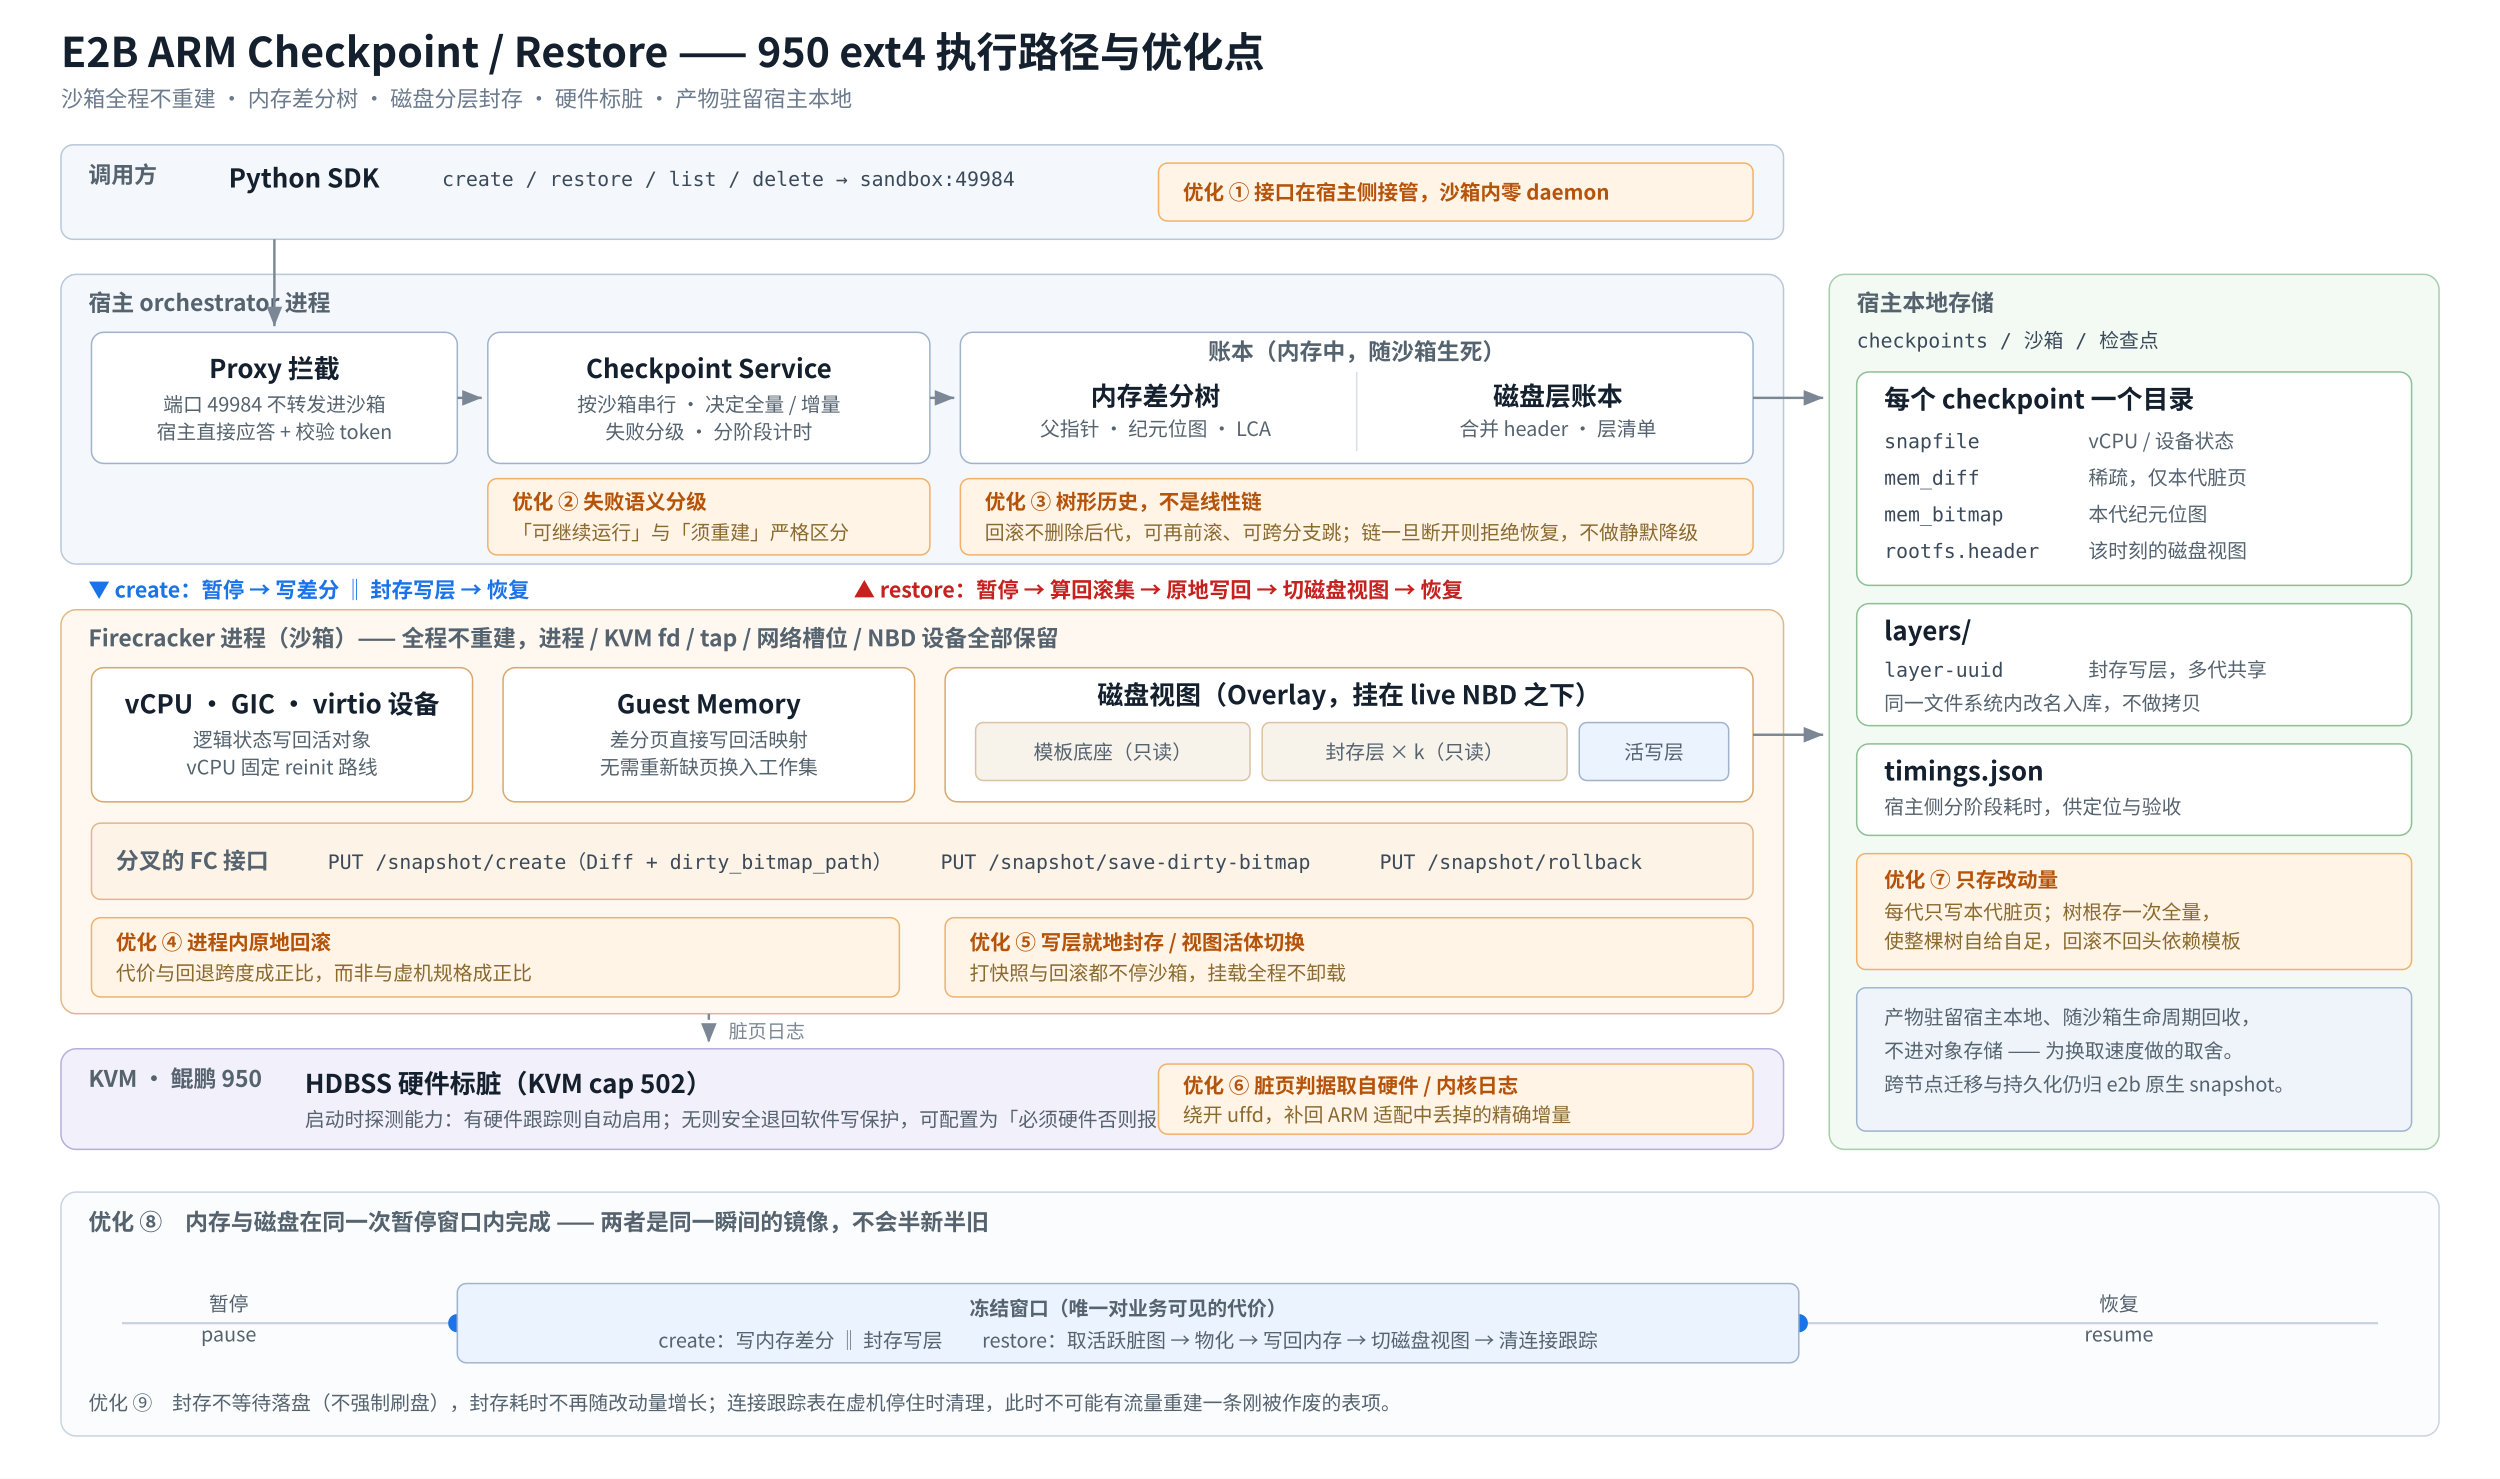
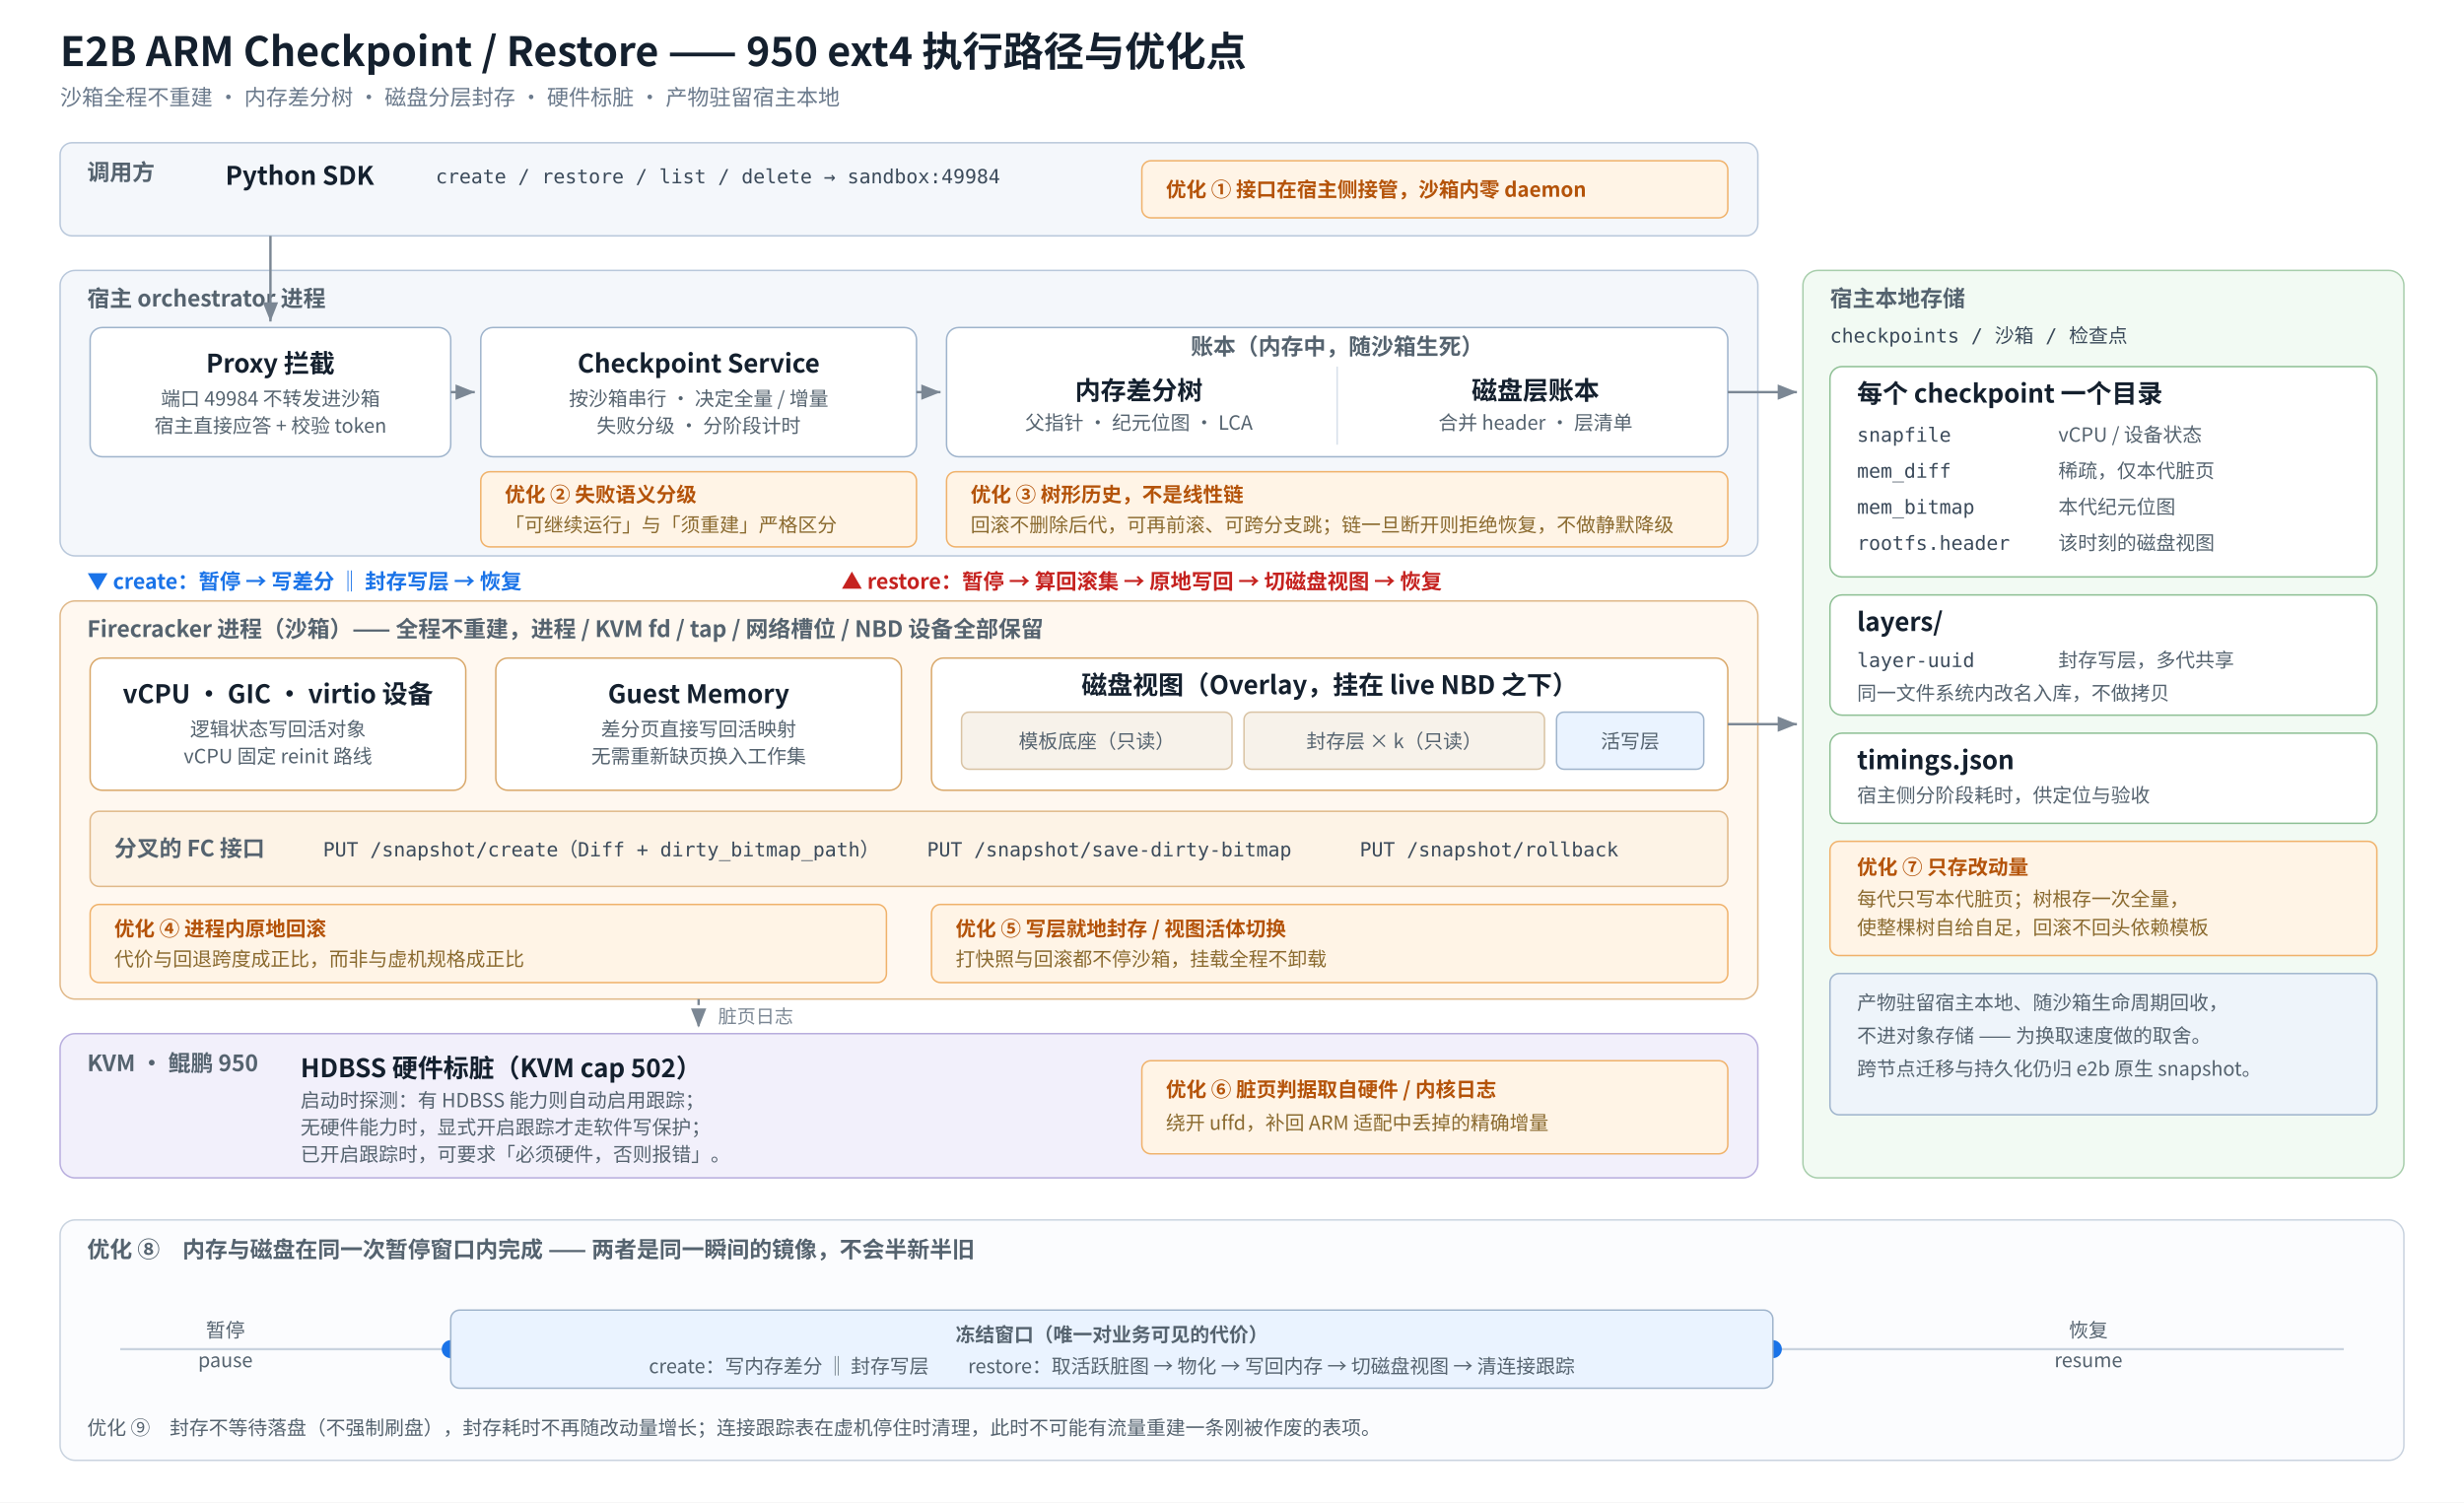
- <svg xmlns="http://www.w3.org/2000/svg" width="1640" height="970" viewBox="0 0 1640 970" font-family="'Microsoft YaHei','PingFang SC','Noto Sans CJK SC','Source Han Sans SC','Segoe UI',sans-serif">
+ <svg xmlns="http://www.w3.org/2000/svg" width="1640" height="1000" viewBox="0 0 1640 1000" font-family="'Microsoft YaHei','PingFang SC','Noto Sans CJK SC','Source Han Sans SC','Segoe UI',sans-serif">
  <defs>
    <marker id="arrGray" markerWidth="10" markerHeight="10" refX="8" refY="3.2" orient="auto">
      <path d="M0,0 L8,3.2 L0,6.4 z" fill="#7b8794" />
    </marker>
    <style>
      .title  { font-size: 27px; font-weight: 700; fill: #14202e; }
      .subtl  { font-size: 14.5px; fill: #6b7a8c; }
      .lane   { font-size: 15px; font-weight: 700; fill: #55636f; }
      .bx     { font-size: 17px; font-weight: 600; fill: #14202e; }
      .sb     { font-size: 13px; fill: #55636f; }
      .mono   { font-size: 13px; fill: #3b4a5a; font-family: 'Cascadia Mono','Consolas','DejaVu Sans Mono',monospace; }
      .opt    { font-size: 13.5px; font-weight: 600; fill: #b45309; }
      .optn   { font-size: 13px; fill: #8a6a2f; }
      .flowb  { font-size: 14px; font-weight: 700; fill: #1a73e8; }
      .flowr  { font-size: 14px; font-weight: 700; fill: #c5221f; }
      .flowg  { font-size: 12.5px; fill: #7b8794; }
    </style>
  </defs>
-   <rect width="1640" height="970" fill="#ffffff" />
+   <rect width="1640" height="1000" fill="#ffffff" />
  <text class="title" x="40" y="44">E2B ARM Checkpoint / Restore —— 950 ext4 执行路径与优化点</text>
  <text class="subtl" x="40" y="70">沙箱全程不重建 · 内存差分树 · 磁盘分层封存 · 硬件标脏 · 产物驻留宿主本地</text>
  <rect x="40" y="95" width="1130" height="62" rx="8" fill="#f4f7fb" stroke="#b9c8db" />
  <text class="lane" x="58" y="120">调用方</text>
  <text class="bx" x="150" y="123">Python SDK</text>
  <text class="mono" x="290" y="122">create / restore / list / delete  →  sandbox:49984</text>
  <rect x="760" y="107" width="390" height="38" rx="6" fill="#fff4e6" stroke="#f0b26b" />
  <text class="opt" x="776" y="131">优化 ① 接口在宿主侧接管，沙箱内零 daemon</text>
  <rect x="40" y="180" width="1130" height="190" rx="10" fill="#f4f7fb" stroke="#b9c8db" />
  <text class="lane" x="58" y="204">宿主 orchestrator 进程</text>
  <rect x="60" y="218" width="240" height="86" rx="8" fill="#ffffff" stroke="#9fb4cc" />
  <text class="bx" x="180" y="248" text-anchor="middle">Proxy 拦截</text>
  <text class="sb" x="180" y="270" text-anchor="middle">端口 49984 不转发进沙箱</text>
  <text class="sb" x="180" y="288" text-anchor="middle">宿主直接应答 + 校验 token</text>
  <rect x="320" y="218" width="290" height="86" rx="8" fill="#ffffff" stroke="#9fb4cc" />
  <text class="bx" x="465" y="248" text-anchor="middle">Checkpoint Service</text>
  <text class="sb" x="465" y="270" text-anchor="middle">按沙箱串行 · 决定全量 / 增量</text>
  <text class="sb" x="465" y="288" text-anchor="middle">失败分级 · 分阶段计时</text>
  <rect x="630" y="218" width="520" height="86" rx="8" fill="#ffffff" stroke="#9fb4cc" />
  <text class="lane" x="890" y="236" text-anchor="middle">账本（内存中，随沙箱生死）</text>
  <line x1="890" y1="244" x2="890" y2="296" stroke="#d7e0ea" />
  <text class="bx" x="758" y="266" text-anchor="middle">内存差分树</text>
  <text class="sb" x="758" y="286" text-anchor="middle">父指针 · 纪元位图 · LCA</text>
  <text class="bx" x="1022" y="266" text-anchor="middle">磁盘层账本</text>
  <text class="sb" x="1022" y="286" text-anchor="middle">合并 header · 层清单</text>
  <rect x="320" y="314" width="290" height="50" rx="6" fill="#fff4e6" stroke="#f0b26b" />
  <text class="opt" x="336" y="334">优化 ② 失败语义分级</text>
  <text class="optn" x="336" y="354">「可继续运行」与「须重建」严格区分</text>
  <rect x="630" y="314" width="520" height="50" rx="6" fill="#fff4e6" stroke="#f0b26b" />
  <text class="opt" x="646" y="334">优化 ③ 树形历史，不是线性链</text>
  <text class="optn" x="646" y="354">回滚不删除后代，可再前滚、可跨分支跳；链一旦断开则拒绝恢复，不做静默降级</text>
  <text class="flowb" x="58" y="392">▼ create：暂停 → 写差分 ‖ 封存写层 → 恢复</text>
  <text class="flowr" x="560" y="392">▲ restore：暂停 → 算回滚集 → 原地写回 → 切磁盘视图 → 恢复</text>
  <rect x="40" y="400" width="1130" height="265" rx="10" fill="#fff8f0" stroke="#e0b98a" />
  <text class="lane" x="58" y="424">Firecracker 进程（沙箱）—— 全程不重建，进程 / KVM fd / tap / 网络槽位 / NBD 设备全部保留</text>
  <rect x="60" y="438" width="250" height="88" rx="8" fill="#ffffff" stroke="#d9a86a" />
  <text class="bx" x="185" y="468" text-anchor="middle">vCPU · GIC · virtio 设备</text>
  <text class="sb" x="185" y="490" text-anchor="middle">逻辑状态写回活对象</text>
  <text class="sb" x="185" y="508" text-anchor="middle">vCPU 固定 reinit 路线</text>
  <rect x="330" y="438" width="270" height="88" rx="8" fill="#ffffff" stroke="#d9a86a" />
  <text class="bx" x="465" y="468" text-anchor="middle">Guest Memory</text>
  <text class="sb" x="465" y="490" text-anchor="middle">差分页直接写回活映射</text>
  <text class="sb" x="465" y="508" text-anchor="middle">无需重新缺页换入工作集</text>
  <rect x="620" y="438" width="530" height="88" rx="8" fill="#ffffff" stroke="#d9a86a" />
  <text class="bx" x="885" y="462" text-anchor="middle">磁盘视图（Overlay，挂在 live NBD 之下）</text>
  <rect x="640" y="474" width="180" height="38" rx="5" fill="#f7f2ea" stroke="#d9c3a4" />
  <text class="sb" x="730" y="498" text-anchor="middle">模板底座（只读）</text>
  <rect x="828" y="474" width="200" height="38" rx="5" fill="#f7f2ea" stroke="#d9c3a4" />
  <text class="sb" x="928" y="498" text-anchor="middle">封存层 × k（只读）</text>
  <rect x="1036" y="474" width="98" height="38" rx="5" fill="#eaf3ff" stroke="#9fb4cc" />
  <text class="sb" x="1085" y="498" text-anchor="middle">活写层</text>
  <rect x="60" y="540" width="1090" height="50" rx="6" fill="#fdf3e6" stroke="#e0b98a" />
  <text class="lane" x="76" y="570">分叉的 FC 接口</text>
  <text class="mono" x="215" y="570">PUT /snapshot/create（Diff + dirty_bitmap_path）</text>
  <text class="mono" x="617" y="570">PUT /snapshot/save-dirty-bitmap</text>
  <text class="mono" x="905" y="570">PUT /snapshot/rollback</text>
  <rect x="60" y="602" width="530" height="52" rx="6" fill="#fff4e6" stroke="#f0b26b" />
  <text class="opt" x="76" y="623">优化 ④ 进程内原地回滚</text>
  <text class="optn" x="76" y="643">代价与回退跨度成正比，而非与虚机规格成正比</text>
  <rect x="620" y="602" width="530" height="52" rx="6" fill="#fff4e6" stroke="#f0b26b" />
  <text class="opt" x="636" y="623">优化 ⑤ 写层就地封存 / 视图活体切换</text>
  <text class="optn" x="636" y="643">打快照与回滚都不停沙箱，挂载全程不卸载</text>
-   <rect x="40" y="688" width="1130" height="66" rx="10" fill="#f2f0fb" stroke="#b8aede" />
+   <rect x="40" y="688" width="1130" height="96" rx="10" fill="#f2f0fb" stroke="#b8aede" />
  <text class="lane" x="58" y="713">KVM · 鲲鹏 950</text>
  <text class="bx" x="200" y="717">HDBSS 硬件标脏（KVM cap 502）</text>
-   <text class="sb" x="200" y="739">启动时探测能力：有硬件跟踪则自动启用；无则安全退回软件写保护，可配置为「必须硬件否则报错」</text>
-   <rect x="760" y="698" width="390" height="46" rx="6" fill="#fff4e6" stroke="#f0b26b" />
-   <text class="opt" x="776" y="717">优化 ⑥ 脏页判据取自硬件 / 内核日志</text>
-   <text class="optn" x="776" y="736">绕开 uffd，补回 ARM 适配中丢掉的精确增量</text>
-   <rect x="1200" y="180" width="400" height="574" rx="10" fill="#f2faf3" stroke="#a8ceac" />
+   <text id="dirty-tracking-auto" class="sb" x="200" y="737">启动时探测：有 HDBSS 能力则自动启用跟踪；</text>
+   <text id="dirty-tracking-fallback" class="sb" x="200" y="755">无硬件能力时，显式开启跟踪才走软件写保护；</text>
+   <text id="dirty-tracking-required" class="sb" x="200" y="773">已开启跟踪时，可要求「必须硬件，否则报错」。</text>
+   <rect id="dirty-tracking-optimization" x="760" y="706" width="390" height="62" rx="6" fill="#fff4e6" stroke="#f0b26b" />
+   <text class="opt" x="776" y="730">优化 ⑥ 脏页判据取自硬件 / 内核日志</text>
+   <text class="optn" x="776" y="752">绕开 uffd，补回 ARM 适配中丢掉的精确增量</text>
+   <rect x="1200" y="180" width="400" height="604" rx="10" fill="#f2faf3" stroke="#a8ceac" />
  <text class="lane" x="1218" y="204">宿主本地存储</text>
  <text class="mono" x="1218" y="228">checkpoints / 沙箱 / 检查点</text>
  <rect x="1218" y="244" width="364" height="140" rx="8" fill="#ffffff" stroke="#8fc095" />
  <text class="bx" x="1236" y="268">每个 checkpoint 一个目录</text>
  <text class="mono" x="1236" y="294">snapfile</text>
  <text class="sb" x="1370" y="294">vCPU / 设备状态</text>
  <text class="mono" x="1236" y="318">mem_diff</text>
  <text class="sb" x="1370" y="318">稀疏，仅本代脏页</text>
  <text class="mono" x="1236" y="342">mem_bitmap</text>
  <text class="sb" x="1370" y="342">本代纪元位图</text>
  <text class="mono" x="1236" y="366">rootfs.header</text>
  <text class="sb" x="1370" y="366">该时刻的磁盘视图</text>
  <rect x="1218" y="396" width="364" height="80" rx="8" fill="#ffffff" stroke="#8fc095" />
  <text class="bx" x="1236" y="420">layers/</text>
  <text class="mono" x="1236" y="444">layer-uuid</text>
  <text class="sb" x="1370" y="444">封存写层，多代共享</text>
  <text class="sb" x="1236" y="466">同一文件系统内改名入库，不做拷贝</text>
  <rect x="1218" y="488" width="364" height="60" rx="8" fill="#ffffff" stroke="#8fc095" />
  <text class="bx" x="1236" y="512">timings.json</text>
  <text class="sb" x="1236" y="534">宿主侧分阶段耗时，供定位与验收</text>
  <rect x="1218" y="560" width="364" height="76" rx="6" fill="#fff4e6" stroke="#f0b26b" />
  <text class="opt" x="1236" y="582">优化 ⑦ 只存改动量</text>
  <text class="optn" x="1236" y="603">每代只写本代脏页；树根存一次全量，</text>
  <text class="optn" x="1236" y="622">使整棵树自给自足，回滚不回头依赖模板</text>
  <rect x="1218" y="648" width="364" height="94" rx="6" fill="#eef4fa" stroke="#9fb4cc" />
  <text class="sb" x="1236" y="672">产物驻留宿主本地、随沙箱生命周期回收，</text>
  <text class="sb" x="1236" y="694">不进对象存储 —— 为换取速度做的取舍。</text>
  <text class="sb" x="1236" y="716">跨节点迁移与持久化仍归 e2b 原生 snapshot。</text>
  <line x1="180" y1="157" x2="180" y2="214" stroke="#7b8794" stroke-width="1.6" marker-end="url(#arrGray)" />
  <line x1="300" y1="261" x2="316" y2="261" stroke="#7b8794" stroke-width="1.6" marker-end="url(#arrGray)" />
  <line x1="610" y1="261" x2="626" y2="261" stroke="#7b8794" stroke-width="1.6" marker-end="url(#arrGray)" />
  <line x1="1150" y1="261" x2="1196" y2="261" stroke="#7b8794" stroke-width="1.6" marker-end="url(#arrGray)" />
  <line x1="1150" y1="482" x2="1196" y2="482" stroke="#7b8794" stroke-width="1.6" marker-end="url(#arrGray)" />
  <line x1="465" y1="665" x2="465" y2="684" stroke="#7b8794" stroke-width="1.6" stroke-dasharray="4 3" marker-end="url(#arrGray)" />
  <text class="flowg" x="478" y="681">脏页日志</text>
-   <rect x="40" y="782" width="1560" height="160" rx="10" fill="#fbfcfe" stroke="#c9d3df" />
-   <text class="lane" x="58" y="807">优化 ⑧　内存与磁盘在同一次暂停窗口内完成 —— 两者是同一瞬间的镜像，不会半新半旧</text>
-   <line x1="80" y1="868" x2="1560" y2="868" stroke="#c9d3df" stroke-width="1.5" />
-   <circle cx="300" cy="868" r="6" fill="#1a73e8" />
-   <circle cx="1180" cy="868" r="6" fill="#1a73e8" />
-   <rect x="300" y="842" width="880" height="52" rx="6" fill="#eaf3ff" stroke="#9fb4cc" />
-   <text class="sb" x="740" y="863" text-anchor="middle" font-weight="600">冻结窗口（唯一对业务可见的代价）</text>
-   <text class="sb" x="740" y="884" text-anchor="middle">create：写内存差分 ‖ 封存写层　　restore：取活跃脏图 → 物化 → 写回内存 → 切磁盘视图 → 清连接跟踪</text>
-   <text class="sb" x="150" y="860" text-anchor="middle">暂停</text>
-   <text class="sb" x="150" y="880" text-anchor="middle">pause</text>
-   <text class="sb" x="1390" y="860" text-anchor="middle">恢复</text>
-   <text class="sb" x="1390" y="880" text-anchor="middle">resume</text>
-   <text class="sb" x="58" y="925">优化 ⑨　封存不等待落盘（不强制刷盘），封存耗时不再随改动量增长；连接跟踪表在虚机停住时清理，此时不可能有流量重建一条刚被作废的表项。</text>
+   <g transform="translate(0 30)">
+     <rect x="40" y="782" width="1560" height="160" rx="10" fill="#fbfcfe" stroke="#c9d3df" />
+     <text class="lane" x="58" y="807">优化 ⑧　内存与磁盘在同一次暂停窗口内完成 —— 两者是同一瞬间的镜像，不会半新半旧</text>
+     <line x1="80" y1="868" x2="1560" y2="868" stroke="#c9d3df" stroke-width="1.5" />
+     <circle cx="300" cy="868" r="6" fill="#1a73e8" />
+     <circle cx="1180" cy="868" r="6" fill="#1a73e8" />
+     <rect x="300" y="842" width="880" height="52" rx="6" fill="#eaf3ff" stroke="#9fb4cc" />
+     <text class="sb" x="740" y="863" text-anchor="middle" font-weight="600">冻结窗口（唯一对业务可见的代价）</text>
+     <text class="sb" x="740" y="884" text-anchor="middle">create：写内存差分 ‖ 封存写层　　restore：取活跃脏图 → 物化 → 写回内存 → 切磁盘视图 → 清连接跟踪</text>
+     <text class="sb" x="150" y="860" text-anchor="middle">暂停</text>
+     <text class="sb" x="150" y="880" text-anchor="middle">pause</text>
+     <text class="sb" x="1390" y="860" text-anchor="middle">恢复</text>
+     <text class="sb" x="1390" y="880" text-anchor="middle">resume</text>
+     <text class="sb" x="58" y="925">优化 ⑨　封存不等待落盘（不强制刷盘），封存耗时不再随改动量增长；连接跟踪表在虚机停住时清理，此时不可能有流量重建一条刚被作废的表项。</text>
+   </g>
</svg>
